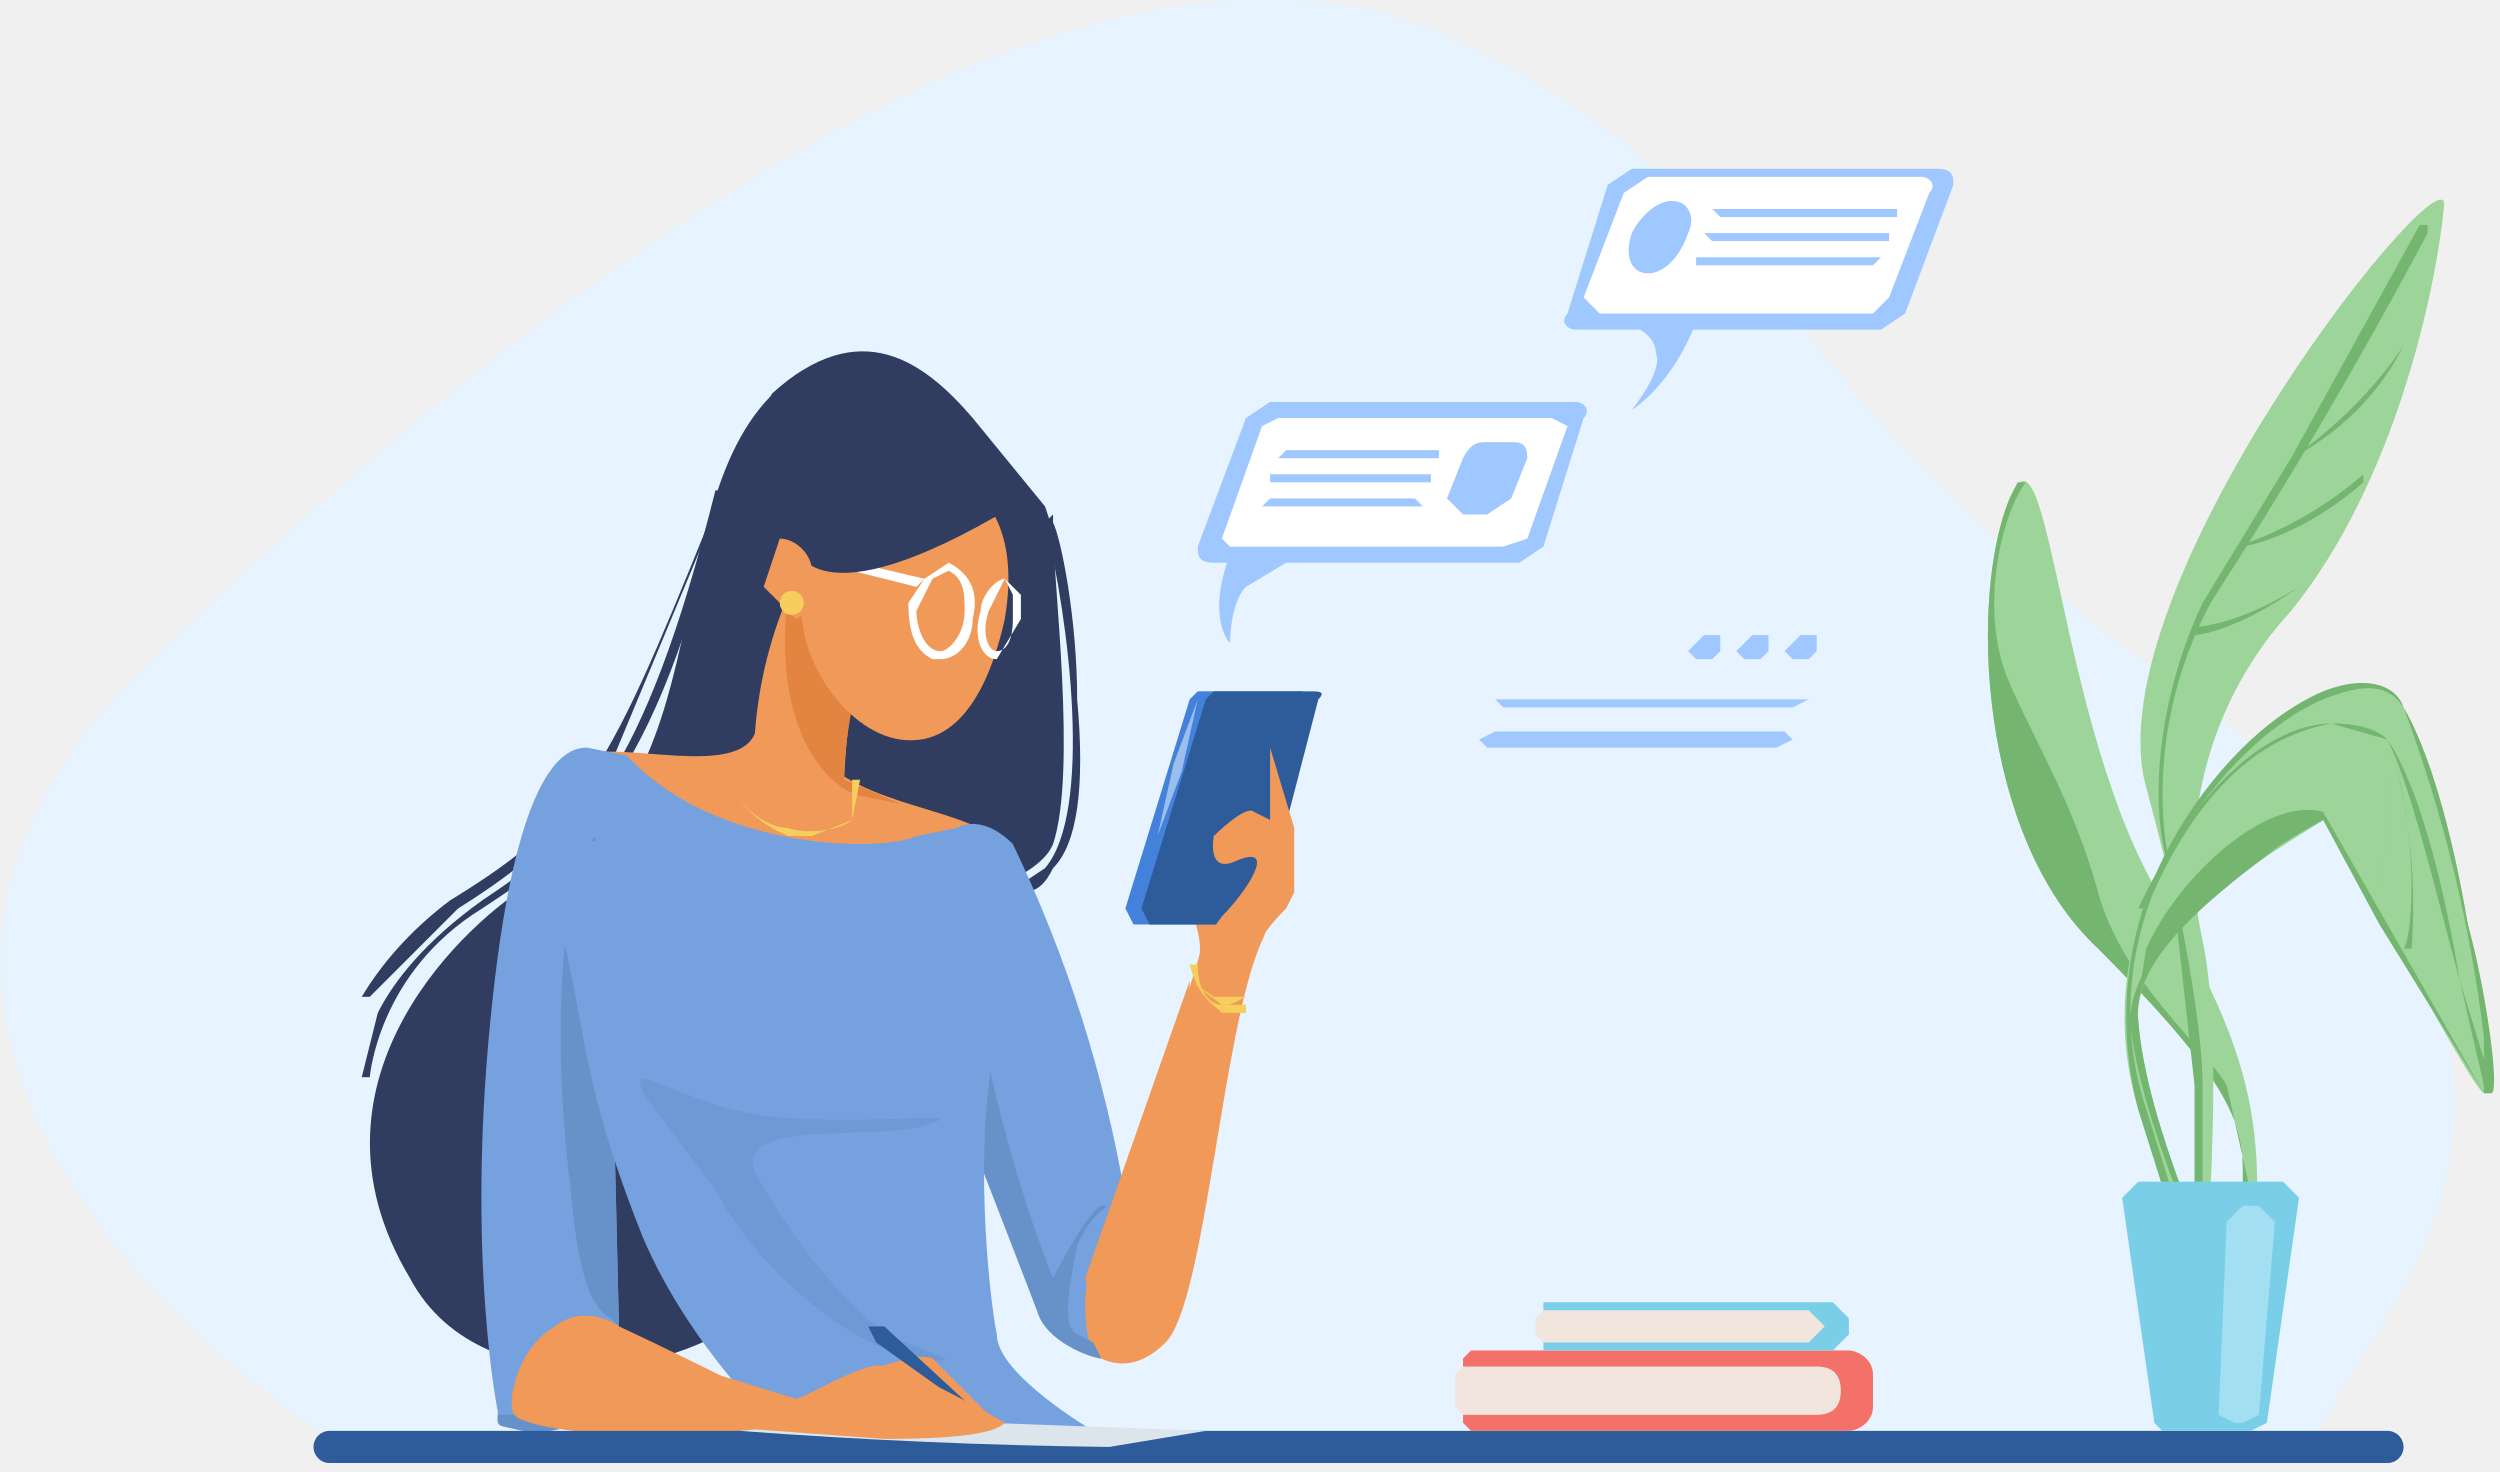
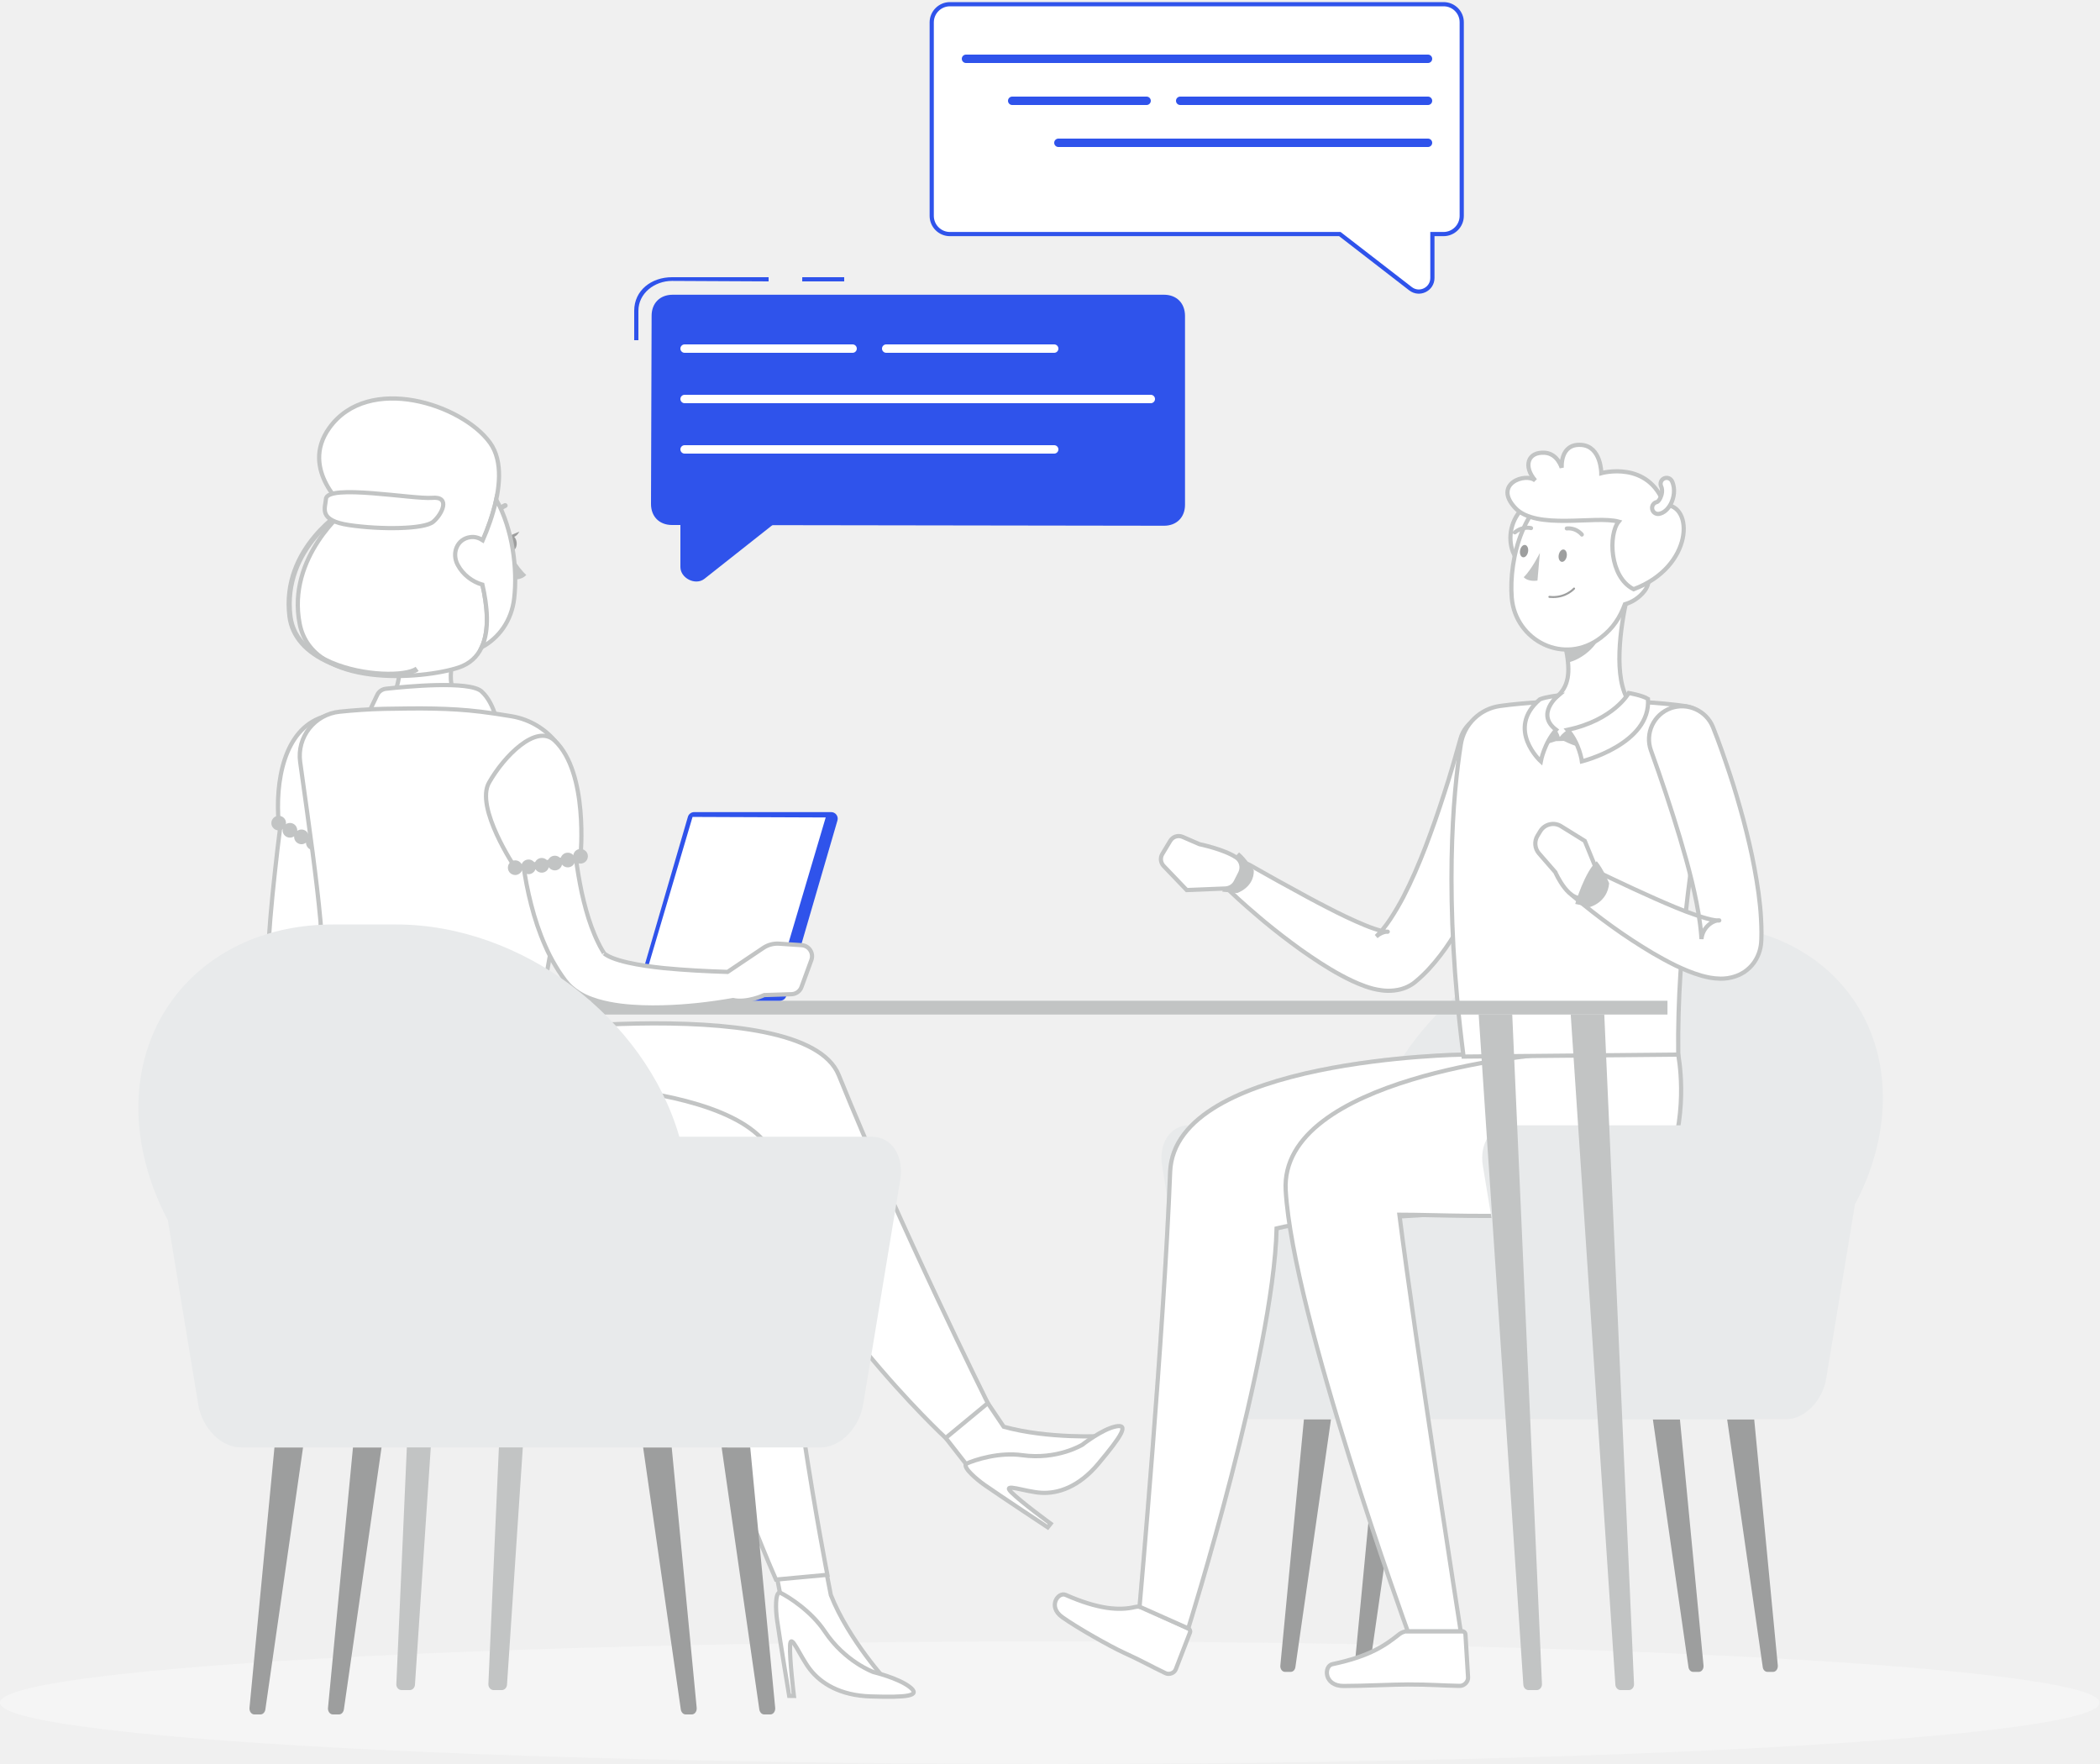
- <svg xmlns="http://www.w3.org/2000/svg" fill="none" viewBox="0 0 311 183">
-   <path fill="#E7F3FE" d="M41 179s-73-46-24-95C67 35 134-15 179 4c44 20 40 44 90 80 49 35 37 64 29 78l-11 18-246-1z" />
-   <path fill="#303C60" d="M96 49c11-10 19-4 25 3l9 11 1 3c0 6 3 30 0 39-4 10-52 14-52 14l17-70z" />
-   <path fill="#303C60" d="M127 111l-1-1h1l3-2c6-7 3-31 0-43l1-1v1c1 2 3 12 3 22 1 11 0 18-3 21-1 2-2 3-4 3zM100 46c-20 12-8 51-34 64-7 4-30 24-15 49 9 17 38 13 48-1 9-15 1-112 1-112z" />
-   <path fill="#303C60" d="M45 134l2-8c2-4 6-9 13-14 12-8 20-15 29-51h1c-4 18-9 30-14 37-5 8-10 11-16 15-13 8-14 21-14 21h-1z" />
-   <path fill="#303C60" d="M45 124c3-5 7-9 11-12 18-11 20-17 35-54v1L76 95c-5 8-11 13-19 18l-11 11h-1z" />
-   <path fill="#F09959" d="M100 70c-8 15-6 29-6 29s0 5 4 6c3 1 8-2 7-7 0-4 1-15 3-18 2-4-8-10-8-10z" />
-   <path fill="#6791C9" d="M62 174c0 4-1 3 3 4 3 1 10-2 10-2l-7-13-6 11z" />
-   <path fill="#F09959" d="M94 91c-2 6-17 1-22 3-5 1-10 24-11 44s0 36 3 38c2 3 35 4 38 3s-25-14-25-14-2-23 0-35 23-28 23-28l-6-11zM101 93c6 8 20 7 25 13 4 7 14 43 14 43l11-36s9-2 6 4c-5 11-7 45-12 50-6 6-12 1-16-8-3-10-11-29-17-37s-12-20-12-20l1-9z" />
-   <path fill="#75A1DE" d="M78 94c11 12 32 12 36 10l5-1s3-2 7 2a166 166 0 0114 44s-5 7-5 13c0 7 2 7 2 7s-6-2-8-6l-15-40H76l1 42s-4-3-8 0c-5 3-6 10-5 11h-2s-4-19-1-49c3-31 9-34 12-34l5 1z" />
-   <path fill="#6791C9" d="M136 168zM137 150c-2 1-6 9-6 9s-8-19-11-44l-3 17 12 31c1 4 7 6 8 6l-1-2-2-1c-2-1-1-6 0-11 2-5 5-5 3-5zM78 123l-4-19c-5 7-5 29-3 44 1 12 3 15 5 16l1 1-1-42h2z" />
-   <path fill="#75A1DE" d="M66 104c8 21 4 25 14 50 6 14 17 24 17 24s9 2 20 1l19-1s-12-7-12-12c-1-5-3-24 0-37 2-11-7-22-7-22h-16l-35-3z" />
-   <path fill="#6791C9" d="M80 136c-2-5 5 2 17 3s25-1 18 1c-6 2-24-1-21 6 4 7 9 14 15 19 4 3 14 5 5 4-10-2-21-13-25-21l-9-12z" opacity=".5" />
-   <path fill="#E38540" d="M105 97c0-6 2-14 3-17s-4-7-6-8l-3-1-1 3c-2 17 5 24 9 25l5 1-7-3z" />
-   <path fill="#F5CE5C" d="M101 104h-3c-2-1-7-3-8-10 1 7 6 9 8 9 3 1 7 0 8-1v-5h1l-1 5-5 2z" />
-   <path fill="#F09959" d="M125 77c-2 9-6 16-13 15s-14-11-12-20 9-15 16-14c6 2 11 7 9 19zM148 122l-13 37 1 5 11-18 1-24zM149 120c1-3-1-7-1-7h5l-4 7z" />
-   <path fill="#4381DB" d="M154 115h-13l-1-2 8-26 1-1h13l1 1-8 27-1 1z" />
-   <path fill="#2E5B9A" d="M155 115h-12l-1-2 8-26 1-1h12c1 0 2 0 1 1l-7 27-2 1z" />
-   <path fill="#9CBEED" d="M146 95l-2 9 3-8 2-9-3 8z" />
-   <path fill="#F09959" d="M155 122c0-4 4-8 5-9l1-2v-8l-3-10v9l-2-1c-1-1-5 3-5 3s-1 5 3 3c5-2 1 4-2 7-3 4-1 4-1 4h3l1 4z" />
-   <path fill="#F5CE5C" d="M154 126h-2c-1-1-3-2-4-6h1c0 4 2 5 3 5h3v1h-1z" />
-   <path fill="#F5CE5C" d="M153 125h-1l-4-3 3 2h4l-2 1z" />
-   <path fill="#fff" d="M117 82h-1c-2-1-3-3-3-7l2-3 3-2c2 1 4 3 3 7 0 3-2 5-4 5zm1-11l-2 1-2 4c0 2 1 5 3 5 1 0 3-2 3-5 0-2 0-4-2-5zM124 82c-2 0-3-3-2-6 0-2 2-4 3-4l2 2v3l-3 5zm1-10l-2 4c-1 3 0 5 1 5s2-1 2-4v-3l-1-2zM114 73l-16-4-1-1h1l17 4-1 1z" />
-   <path fill="#303C60" d="M126 63c-25 15-27 5-27 5l2-14h15l10 9z" />
-   <path fill="#F09959" d="M101 71c1 3 0 5-2 6l-4-4 2-6c2 0 4 2 4 4z" />
-   <path fill="#F5CE5C" d="M100 75a1 1 0 11-3 0 1 1 0 013 0z" />
-   <path fill="#2E5B9A" d="M297 182H41a2 2 0 010-4h256a2 2 0 110 4z" />
-   <path fill="#DBE5EB" d="M102 177l-10 1a732 732 0 0046 2l12-2-27-1h-21z" />
-   <path fill="#F09959" d="M107 171s7-3 9-2l8 8-17-6z" />
-   <path fill="#2E5B9A" d="M123 177s0 1 0 0l-14-10-1-2h2l13 12z" />
-   <path fill="#F09959" d="M86 170l13 4c1 0 9-5 11-4 3 0 15 7 15 7-1 1-4 2-15 2l-27-2 3-7z" />
-   <path fill="#F37168" d="M230 178h-47l-1-1v-8l1-1h47c1 0 3 1 3 3v4c0 2-2 3-3 3z" />
-   <path fill="#F2E5DE" d="M226 170h-44l-1 1v4l1 1h44c2 0 3-1 3-3s-1-3-3-3z" />
-   <path fill="#7BCEE8" d="M228 168h-36v-5-1h36l2 2v2l-2 2z" />
-   <path fill="#F2E5DE" d="M225 163h-33l-1 1v2l1 1h33l2-2-2-2z" />
-   <path fill="#9EC8FF" d="M234 41h-38c-1 0-2-1-1-2l5-16 3-2h38c2 0 2 1 2 2l-6 16-3 2z" />
-   <path fill="#fff" d="M233 39h-34l-2-2 5-13 3-2h34c1 0 2 1 1 2l-5 13-2 2z" />
-   <path fill="#9EC8FF" d="M211 40c-3 8-8 11-8 11s4-5 3-7c0-2-2-3-2-3l7-1zM236 27h-22l-1-1h23s1 0 0 0v1zM235 30h-22l-1-1h23s1 0 0 0v1zM233 33h-22v-1h23l-1 1zM210 29c-1 3-3 5-5 5s-3-2-2-5c1-2 3-4 5-4s3 2 2 4zM213 82h-2l-1-1 1-1 1-1h2v2l-1 1zM219 82h-2l-1-1 1-1 1-1h2v2l-1 1zM225 82h-2l-1-1 1-1 1-1h2v2l-1 1zM189 70h-38c-2 0-2-1-2-2l6-16 3-2h38c1 0 2 1 1 2l-5 16-3 2z" />
-   <path fill="#fff" d="M187 68h-34l-1-1 5-14 2-1h34l2 1-5 14-3 1z" />
-   <path fill="#9EC8FF" d="M153 69c-3 8 0 11 0 11s0-5 2-7l5-3-7-1zM178 57h-19l1-1h19v1h-1zM177 60h-19v-1h20v1h-1zM176 63h-19l1-1h18l1 1h-1zM223 88h-36l-1-1h39l-2 1zM221 93h-36l-1-1 2-1h36l1 1-2 1zM185 64h-3l-2-2 2-5c1-2 2-2 3-2h3c1 0 2 0 2 2l-2 5-3 2z" />
-   <path fill="#9CD499" d="M278 171c5-27 4-37-9-59-13-21-14-62-19-50s-4 42 11 56c15 15 18 21 18 27 1 6-2 24-2 24l1 2z" />
-   <path fill="#74B570" d="M281 153l-4-18c-3-5-13-13-16-24s-8-19-11-26c-4-9-1-21 2-25h-1l-1 2c-5 12-4 42 11 56 15 15 18 21 18 27v7l2 1z" />
-   <path fill="#9CD499" d="M272 166c3-32 2-42-5-68-7-25 39-82 37-72-1 10-6 34-19 50a46 46 0 00-11 41c3 14 0 45 0 45l-2 5v-1z" />
-   <path fill="#74B570" d="M273 153v-18l-3-27c-2-4-3-18 4-33l11-18 16-29h1v1a636 636 0 01-27 46c-8 15-6 29-5 33 1 5 4 19 4 27v18h-1z" />
-   <path fill="#9CD499" d="M273 177c2-21 2-10-7-39-10-33 27-62 33-50s13 49 10 48c-2-1-20-36-20-34-1 1-24 13-23 25 1 13 10 32 10 32l-1 18h-2z" />
-   <path fill="#74B570" d="M275 177h-2v-6c1-9 1-9-2-17l-5-16a45 45 0 014-33c5-9 12-16 19-19 5-2 9-1 10 2 3 5 6 15 8 27 2 7 4 20 3 21h-1l-13-21-7-13-4 2c-6 5-20 14-19 23 1 13 10 32 10 32v18h-1zm-2-1l2 1v-18c0-1-9-20-10-32 0-9 13-19 20-23l3-3h1l8 14 12 21v-7a178 178 0 00-10-41c-2-3-5-3-10-1-12 5-30 27-22 51l5 16c3 8 3 8 2 17l-1 5z" />
-   <path fill="#7BCEE8" d="M280 178h-11l-1-1-4-28 2-2h18l2 2-4 28-2 1z" />
-   <path fill="#A2DFF2" d="M279 177h-1l-2-1 1-24 2-2h2l2 2-2 24-2 1z" />
-   <path fill="#74B570" d="M267 138h1a70 70 0 01-1 0zM267 118l-1 6c3-11 21-21 23-22v-1c-7-2-18 8-22 17z" />
-   <path fill="#74B570" d="M309 135l-3-13c-3-11-6-24-9-30l-7-2c-5 1-15 4-23 23h-1c9-19 19-23 24-23 4 0 6 1 7 2 4 6 7 18 9 30l4 13h-1z" />
-   <path fill="#74B570" d="M300 118h-1c1-1 2-12-1-23 0-1 0 0 0 0a72 72 0 012 23zM296 111a102 102 0 001-19 103 103 0 01-1 19zM285 57s8-5 14-14c-5 10-14 14-14 14zM278 68s8-2 16-9v1c-8 7-15 8-15 8h-1zM273 79v-1s5 0 13-5c0-1 0 0 0 0-7 5-12 6-13 6z" />
+ <svg xmlns="http://www.w3.org/2000/svg" width="500" height="420" viewBox="0 0 500 420" fill="none">
+   <g clip-path="url(#clip0)">
+     <path d="M249.951 419.987C387.995 419.987 499.902 413.459 499.902 405.406C499.902 397.353 387.995 390.824 249.951 390.824C111.907 390.824 0 397.353 0 405.406C0 413.459 111.907 419.987 249.951 419.987Z" fill="#F5F5F5" />
+     <path d="M404.493 398.064H403.113C402.572 398.064 402.108 397.587 402.018 396.943L393.535 337.909H399.981L405.601 396.544C405.679 397.355 405.163 398.064 404.493 398.064Z" fill="#9D9E9E" />
+     <path d="M422.178 398.064H420.799C420.258 398.064 419.793 397.587 419.703 396.943L411.221 337.909H417.666L423.287 396.544C423.352 397.355 422.836 398.064 422.178 398.064Z" fill="#9D9E9E" />
+     <path d="M323.637 398.064H325.017C325.558 398.064 326.022 397.587 326.112 396.943L334.608 337.909H328.162L322.542 396.544C322.451 397.355 322.967 398.064 323.637 398.064Z" fill="#9D9E9E" />
+     <path d="M305.95 398.064H307.33C307.871 398.064 308.335 397.587 308.425 396.943L316.908 337.909H310.462L304.842 396.544C304.764 397.355 305.28 398.064 305.95 398.064Z" fill="#9D9E9E" />
+     <path d="M283.03 267.939H326.449C334.158 241.211 361.874 220.125 390.261 220.125H404.364C434.079 220.125 453.248 243.22 447.189 271.726C446.081 276.956 444.186 282.005 441.659 286.758L434.814 328.222C433.924 333.568 429.657 337.909 425.274 337.909H294.594C290.211 337.909 285.931 333.568 285.054 328.222L276.701 277.626C275.798 272.28 278.634 267.939 283.03 267.939Z" fill="#E8EAEB" />
+     <path d="M272.163 382.786L282.914 387.72C283.301 387.9 283.481 388.312 283.327 388.699L279.949 397.445C279.601 398.347 278.389 398.81 277.487 398.372C273.774 396.595 272.085 395.551 267.354 393.387C264.441 392.048 256.474 387.591 252.89 385.015C249.384 382.49 251.962 378.961 253.715 379.734C261.566 383.199 266.568 383.508 270.255 382.619C270.899 382.464 271.583 382.529 272.163 382.786Z" fill="white" stroke="#C2C4C4" stroke-miterlimit="10" />
+     <path d="M348.415 251.091C348.415 251.091 279.665 251.941 278.608 279.017C277.087 317.943 271.324 382.555 271.324 382.555L282.914 387.72C282.914 387.72 303.23 322.877 303.952 292.477C323.238 287.673 373.012 292.516 378.851 276.672C383.634 263.714 381.043 251.078 381.043 251.078H348.415V251.091Z" fill="white" stroke="#C2C4C4" stroke-miterlimit="10" />
+     <path opacity="0.2" d="M348.415 251.091C348.415 251.091 279.665 251.941 278.608 279.017C277.087 317.943 271.324 382.555 271.324 382.555L282.914 387.72C282.914 387.72 303.23 322.877 303.952 292.477C323.238 287.673 373.012 292.516 378.851 276.672C383.634 263.714 381.043 251.078 381.043 251.078H348.415V251.091Z" fill="white" stroke="#C2C4C4" stroke-miterlimit="10" />
+     <path d="M363.033 179.845C362.44 182.344 361.835 184.599 361.138 186.943C360.455 189.261 359.746 191.567 359.011 193.86C357.503 198.446 355.84 203.006 353.919 207.514C352.011 212.035 349.884 216.505 347.293 220.923C345.978 223.126 344.586 225.341 342.923 227.492C341.26 229.644 339.391 231.795 336.928 233.817L336.735 233.972C336.606 234.088 336.451 234.191 336.31 234.281C334.672 235.363 333.138 235.685 331.978 235.826C330.792 235.955 329.838 235.904 329.039 235.801C327.415 235.608 326.216 235.234 325.094 234.848C322.89 234.062 321.072 233.16 319.319 232.22C315.851 230.352 312.77 228.265 309.741 226.14C306.75 223.989 303.862 221.76 301.052 219.442C298.267 217.085 295.534 214.766 292.879 212.203C291.319 210.696 291.267 208.209 292.776 206.638C294.039 205.324 295.998 205.079 297.52 205.93L297.584 205.968C300.626 207.656 303.694 209.446 306.776 211.095C309.844 212.795 312.899 214.47 315.954 216.028C318.997 217.613 322.078 219.094 325.017 220.305C326.474 220.897 327.93 221.413 329.129 221.683C329.709 221.812 330.238 221.876 330.38 221.851C330.47 221.851 330.405 221.799 330.109 221.825C329.825 221.851 329.181 221.941 328.278 222.507L327.672 222.971C328.768 221.941 329.928 220.485 331.011 218.862C332.081 217.226 333.138 215.449 334.118 213.581C336.065 209.82 337.805 205.775 339.404 201.64C340.989 197.492 342.472 193.242 343.851 188.939C345.256 184.689 346.52 180.219 347.693 176.045L347.731 175.891C348.905 171.692 353.249 169.244 357.452 170.416C361.577 171.563 364.013 175.749 363.033 179.845Z" fill="white" stroke="#C2C4C4" stroke-miterlimit="10" />
+     <path d="M335.177 388.377H348.069C348.533 388.377 348.894 388.699 348.919 389.163L349.538 399.364C349.603 400.421 348.61 401.425 347.527 401.4C343.041 401.322 340.888 401.065 335.216 401.065C331.722 401.065 324.684 401.425 319.875 401.425C315.157 401.425 315.196 396.659 317.232 396.234C326.385 394.302 329.943 391.636 333.179 389.085C333.785 388.635 334.481 388.377 335.177 388.377Z" fill="white" stroke="#C2C4C4" stroke-miterlimit="10" />
+     <path d="M366.941 251.091C366.941 251.091 304.586 256.359 306.12 283.409C307.796 313.036 335.177 388.39 335.177 388.39H347.785C347.785 388.39 336.995 319.386 333.192 289.219C350.763 289.219 391.525 292.529 397.378 276.685C402.161 263.727 399.569 251.091 399.569 251.091H366.941Z" fill="white" stroke="#C2C4C4" stroke-miterlimit="10" />
+     <path d="M298.525 207.256C298.525 207.256 296.733 204.345 295.019 202.954C292.466 205.337 291.035 212.306 291.035 212.306L294.567 212.628C294.554 212.628 298.602 211.314 298.525 207.256Z" fill="#C2C4C4" />
+     <path d="M285.583 200.996L281.574 199.257C280.491 198.793 279.24 199.193 278.635 200.197L276.74 203.34C276.198 204.242 276.327 205.401 277.049 206.174L282.554 211.919L291.732 211.546C292.789 211.507 293.743 210.902 294.22 209.961L295.277 207.887C295.948 206.586 295.574 204.963 294.362 204.165C291.384 202.181 285.583 200.996 285.583 200.996Z" fill="white" stroke="#C2C4C4" stroke-miterlimit="10" />
+     <path d="M347.823 177.192C345.98 188.746 343.608 213.813 348.468 251.567L399.582 251.09C399.273 224.942 403.385 200.378 407.381 176.38C408.052 172.4 405.306 168.703 401.31 168.124C389.037 166.359 369.21 166.423 357.182 168.085C352.4 168.742 348.584 172.426 347.823 177.192Z" fill="white" stroke="#C2C4C4" stroke-miterlimit="10" />
+     <path d="M407.846 173.121C409.341 176.844 410.553 180.412 411.79 184.096C413.015 187.754 414.085 191.477 415.103 195.225C416.083 198.987 417.011 202.786 417.72 206.689C418.442 210.592 419.074 214.56 419.293 218.772C419.358 219.815 419.383 220.897 419.396 221.979L419.37 223.628C419.345 224.787 419.164 226.565 418.094 228.446C417.579 229.36 416.779 230.3 415.954 230.944C415.516 231.305 415.103 231.576 414.678 231.795C414.227 232.052 413.84 232.22 413.44 232.361C411.868 232.941 410.643 233.018 409.65 233.018C407.704 232.98 406.376 232.645 405.138 232.31C402.715 231.614 400.781 230.751 398.886 229.85C397.017 228.935 395.264 227.956 393.549 226.964C386.729 222.92 380.593 218.424 374.65 213.439C372.987 212.048 372.768 209.562 374.16 207.9C375.333 206.496 377.28 206.123 378.866 206.87L378.956 206.908C385.621 210.077 392.402 213.336 399.002 216.067C400.652 216.75 402.289 217.381 403.888 217.909C405.461 218.45 407.059 218.926 408.297 219.107C408.877 219.197 409.418 219.184 409.354 219.133C409.302 219.12 409.032 219.068 408.323 219.3C408.155 219.364 407.974 219.442 407.73 219.57C407.51 219.686 407.291 219.841 407.033 220.034C406.569 220.395 406.079 220.962 405.783 221.464C405.164 222.533 405.138 223.345 405.113 223.577L405.035 222.417C404.958 221.619 404.893 220.833 404.777 219.996C403.901 213.388 402.032 206.355 399.969 199.437C397.893 192.533 395.534 185.461 393.111 178.75L393.085 178.686C391.615 174.59 393.742 170.069 397.842 168.6C401.864 167.209 406.273 169.218 407.846 173.121Z" fill="white" stroke="#C2C4C4" stroke-miterlimit="10" />
+     <path d="M387.413 142.22L381.225 147.346L372.807 154.328C373.052 155.461 373.245 156.621 373.335 157.729C373.735 161.786 372.846 165.522 367.908 167.415C366.039 168.124 364.415 169.489 363.834 171.395C363.164 173.559 363.95 175.955 370.744 175.955C380.709 175.955 385.905 171.524 387.864 169.347C388.418 168.729 388.418 167.827 387.941 167.157C384.009 161.567 385.801 149.201 387.413 142.22Z" fill="white" stroke="#C2C4C4" stroke-miterlimit="10" />
+     <path d="M370.498 173.766C370.498 173.766 371.156 174.487 371.362 175.517C371.878 174.642 373.231 173.766 373.231 173.766C373.231 173.766 376.183 175.08 376.802 177.952C374.907 177.836 371.439 175.955 371.439 175.955C371.439 175.955 369.647 176.986 367.855 177.076C367.933 174.848 370.498 173.766 370.498 173.766Z" fill="#C2C4C4" />
+     <path d="M373.23 173.765C376.092 176.986 376.647 181.275 376.647 181.275C376.647 181.275 393.148 177.153 392.374 166.41C390.982 165.534 387.798 165.006 387.798 165.006C387.798 165.006 384.24 171.447 373.23 173.765Z" fill="white" stroke="#C2C4C4" stroke-miterlimit="10" />
+     <path d="M370.499 173.765C367.637 176.986 366.863 181.275 366.863 181.275C366.863 181.275 358.394 173.572 366.644 166.5C368.101 165.908 371.001 165.586 371.001 165.586C371.001 165.586 365.535 170.03 370.499 173.765Z" fill="white" stroke="#C2C4C4" stroke-miterlimit="10" />
+     <path d="M372.807 154.328C373.052 155.462 373.245 156.621 373.335 157.729C376.481 157.097 380.67 153.761 381.109 150.554C381.276 149.343 381.302 148.184 381.225 147.346L372.807 154.328Z" fill="#C2C4C4" />
+     <path d="M363.77 120.026C356.009 125.526 360.354 138.433 366.967 133.486C373.606 128.553 370.1 115.543 363.77 120.026Z" fill="white" stroke="#C2C4C4" stroke-miterlimit="10" />
+     <path d="M390.223 134.903C389.901 134.826 389.578 134.8 389.256 134.826C389.475 133.783 389.707 132.675 389.965 131.528C392.118 121.649 383.468 112.967 373.219 115.723C362.816 118.519 359.18 133.126 359.941 142.323C360.792 152.537 372.433 158.566 381.212 151.777C384.074 149.575 385.711 147.037 386.884 143.868C388.547 143.405 390.3 142.336 391.564 140.687C393.227 138.497 392.775 135.534 390.223 134.903Z" fill="white" stroke="#C2C4C4" stroke-miterlimit="10" />
+     <path d="M385.388 124.199C379.909 122.692 365.78 126.286 360.765 120.94C355.39 115.208 363.241 112.426 365.548 114.41C362.622 111.061 363.717 107.48 367.856 107.802C370.885 108.033 371.839 111.383 371.839 111.383C371.839 111.383 371.336 105.522 376.532 105.934C381.25 106.295 381.263 112.658 381.263 112.658C381.263 112.658 392.53 109.476 396.294 120.219C403.384 120.064 403.23 134.981 388.959 140.288C383.183 137.415 382.913 127.239 385.388 124.199Z" fill="white" stroke="#C2C4C4" stroke-miterlimit="10" />
+     <path d="M394.786 122.37C394.103 122.37 393.497 121.881 393.381 121.185C393.239 120.412 393.755 119.665 394.528 119.523C394.657 119.485 395.044 119.176 395.353 118.48C395.688 117.746 395.908 116.664 395.508 115.801C395.186 115.08 395.495 114.229 396.217 113.907C396.939 113.572 397.79 113.894 398.112 114.616C398.976 116.496 398.512 118.635 397.803 119.987C397.119 121.288 396.101 122.151 395.031 122.344C394.954 122.357 394.876 122.37 394.786 122.37Z" fill="white" stroke="#C2C4C4" stroke-miterlimit="10" />
+     <path d="M373.038 132.417C372.909 133.229 372.381 133.834 371.852 133.77C371.324 133.706 370.989 132.997 371.117 132.186C371.246 131.374 371.775 130.769 372.303 130.833C372.832 130.91 373.154 131.619 373.038 132.417Z" fill="#9D9E9E" />
+     <path d="M363.833 131.335C363.704 132.147 363.176 132.752 362.647 132.688C362.119 132.624 361.783 131.915 361.912 131.104C362.041 130.292 362.57 129.687 363.098 129.751C363.627 129.815 363.962 130.524 363.833 131.335Z" fill="#9D9E9E" />
+     <path d="M366.631 131.657C366.631 131.657 364.697 135.586 362.789 137.428C363.924 138.639 366.063 138.227 366.063 138.227L366.631 131.657Z" fill="#C2C4C4" />
+     <path d="M369.84 142.387C373.076 142.387 374.881 140.378 374.958 140.288C375.049 140.184 375.036 140.03 374.932 139.953C374.829 139.862 374.675 139.875 374.597 139.978C374.572 140.004 372.522 142.297 368.938 141.872C368.809 141.859 368.68 141.949 368.667 142.078C368.654 142.207 368.745 142.336 368.874 142.349C369.209 142.374 369.531 142.387 369.84 142.387Z" fill="#9D9E9E" />
+     <path d="M376.738 127.754C376.815 127.742 376.893 127.703 376.957 127.638C377.151 127.458 377.176 127.162 376.996 126.956C375.243 124.985 373.038 125.346 372.948 125.359C372.703 125.371 372.51 125.655 372.561 125.912C372.613 126.17 372.858 126.35 373.115 126.299C373.206 126.286 374.907 126.041 376.274 127.587C376.39 127.742 376.57 127.793 376.738 127.754Z" fill="#C2C4C4" />
+     <path d="M360.546 127.226C360.688 127.265 360.856 127.239 360.985 127.136C362.673 125.732 364.401 126.196 364.414 126.209C364.672 126.286 364.929 126.131 365.007 125.874C365.084 125.616 364.929 125.358 364.672 125.281C364.581 125.255 362.428 124.676 360.366 126.402C360.16 126.569 360.134 126.878 360.301 127.085C360.379 127.149 360.456 127.2 360.546 127.226Z" fill="#C2C4C4" />
+     <path d="M377.33 200.223L371.684 196.72C369.995 195.663 367.765 196.204 366.733 197.905L366.063 199C365.264 200.326 365.406 202.027 366.424 203.199L370.317 207.668C370.317 207.668 373.708 215.565 377.639 213.478L380.63 208.287L377.33 200.223Z" fill="white" stroke="#C2C4C4" stroke-miterlimit="10" />
+     <path d="M383.132 210.309C383.132 210.309 381.714 206.818 380.18 205.054C377.344 207.475 375.049 215.217 375.049 215.217L378.517 215.964C378.53 215.964 382.706 214.921 383.132 210.309Z" fill="#C2C4C4" />
+     <path d="M426.344 267.939H359.411C355.028 267.939 352.179 272.28 353.069 277.626L361.422 328.222C362.312 333.581 366.579 337.909 370.962 337.909H418.054L426.344 267.939Z" fill="#E8EAEB" />
+     <path d="M117.532 402.404H119.465C120.123 402.404 120.664 401.851 120.716 401.129L131.351 241.546H123.359L116.281 400.962C116.242 401.747 116.823 402.404 117.532 402.404Z" fill="#C2C4C4" />
+     <path d="M95.616 402.404H97.549C98.207 402.404 98.748 401.851 98.8 401.129L109.435 241.546H101.443L94.365 400.962C94.326 401.747 94.894 402.404 95.616 402.404Z" fill="#C2C4C4" />
+     <path d="M365.884 402.404H363.95C363.293 402.404 362.751 401.851 362.7 401.129L352.064 241.546H360.057L367.134 400.962C367.16 401.747 366.593 402.404 365.884 402.404Z" fill="#C2C4C4" />
+     <path d="M387.8 402.404H385.866C385.209 402.404 384.667 401.851 384.616 401.129L373.98 241.546H381.973L389.05 400.962C389.089 401.747 388.522 402.404 387.8 402.404Z" fill="#C2C4C4" />
+     <path d="M397.017 238.274H85.947V241.559H397.017V238.274Z" fill="#C2C4C4" />
+     <path d="M80.765 187.445L77.826 209.047C76.897 216.234 75.93 223.448 75.234 230.532C75.131 231.421 75.067 232.297 75.002 233.173L74.899 234.487C74.912 234.397 74.899 234.049 74.848 233.843C74.822 233.637 74.757 233.405 74.693 233.224C74.654 233.07 74.564 232.889 74.499 232.774C74.448 232.671 74.371 232.555 74.319 232.477C74.087 232.181 74.061 232.22 74.126 232.284C74.177 232.361 74.358 232.503 74.564 232.645C75.002 232.954 75.608 233.315 76.266 233.637C78.999 234.976 82.389 236.11 85.728 237.153C92.496 239.201 99.586 240.979 106.599 242.705L105.813 248.862C98.31 248.592 90.949 247.896 83.459 246.543C79.708 245.835 75.982 245.049 71.973 243.516C70.954 243.117 69.923 242.666 68.789 242.022C68.221 241.687 67.641 241.327 66.984 240.798C66.352 240.27 65.656 239.665 64.921 238.609C64.56 238.068 64.212 237.424 63.941 236.638C63.812 236.239 63.709 235.788 63.632 235.363C63.568 234.938 63.555 234.358 63.555 234.036L63.581 232.606C63.606 231.653 63.619 230.7 63.671 229.759C63.98 222.237 64.65 214.895 65.463 207.552C66.249 200.21 67.19 192.932 68.337 185.616L80.765 187.445Z" fill="white" stroke="#C2C4C4" stroke-miterlimit="10" />
+     <path d="M122.856 249.21L118.125 253.525C117.016 254.53 115.417 254.762 114.064 254.118L108.843 251.606C108.843 251.606 101.095 251.284 99.986 246.557L101.984 242.885L113.986 241.559C115.224 241.417 116.462 241.7 117.519 242.344L122.469 245.359C123.861 246.196 124.042 248.115 122.856 249.21Z" fill="#7F3E3B" />
+     <path d="M94.546 143.057C95.771 150.464 96.815 164.002 91.504 168.768C91.504 168.768 104.447 175.543 112.942 187.368C122.018 180.18 114.425 169.45 114.425 169.45C106.265 167.248 106.651 161.155 108.263 155.474L94.546 143.057Z" fill="white" stroke="#C2C4C4" stroke-miterlimit="10" />
+     <path d="M118.768 174.01C118.768 174.01 118.085 167.724 114.656 164.62C111.768 162.005 96.647 163.461 91.877 163.989C90.975 164.092 90.201 164.646 89.814 165.457L86.359 172.671L118.768 174.01Z" fill="white" stroke="#C2C4C4" stroke-miterlimit="10" />
+     <path d="M76.859 170.7C67.525 173.74 65.514 186.234 66.352 195.972L85.187 207.553C85.187 207.553 89.763 193.345 89.724 185.745C89.699 177.668 83.201 168.639 76.859 170.7Z" fill="white" stroke="#C2C4C4" stroke-miterlimit="10" />
+     <path d="M80.507 204.719C80.056 204.719 79.605 204.538 79.27 204.216C79.192 204.126 79.115 204.036 79.063 203.946C78.999 203.856 78.934 203.753 78.896 203.637C78.857 203.534 78.818 203.431 78.793 203.315C78.767 203.199 78.754 203.096 78.754 202.98C78.754 202.516 78.947 202.065 79.27 201.743C79.927 201.086 81.1 201.086 81.745 201.743C82.067 202.065 82.26 202.516 82.26 202.98C82.26 203.096 82.248 203.199 82.222 203.315C82.196 203.431 82.17 203.534 82.119 203.637C82.08 203.753 82.028 203.856 81.964 203.946C81.899 204.036 81.822 204.126 81.745 204.216C81.422 204.538 80.971 204.719 80.507 204.719Z" fill="#C2C4C4" />
+     <path d="M76.884 203.534C76.227 203.276 75.801 202.645 75.775 201.962C75.272 202.413 74.538 202.555 73.88 202.246C73.236 201.949 72.849 201.292 72.862 200.623C72.333 201.048 71.586 201.138 70.954 200.79C70.322 200.455 69.987 199.785 70.039 199.115C69.484 199.502 68.737 199.553 68.118 199.18C67.293 198.69 67.035 197.608 67.525 196.784C68.028 195.96 69.111 195.689 69.936 196.191C70.516 196.552 70.812 197.196 70.773 197.827C71.289 197.454 71.998 197.389 72.604 197.711C73.197 198.033 73.545 198.652 73.532 199.296C74.022 198.896 74.731 198.793 75.35 199.077C75.969 199.36 76.343 199.966 76.368 200.597C76.845 200.185 77.528 200.03 78.173 200.275C79.063 200.635 79.514 201.653 79.153 202.542C78.882 203.237 78.225 203.65 77.528 203.65C77.309 203.65 77.103 203.611 76.884 203.534Z" fill="#C2C4C4" />
+     <path d="M66.365 197.724C66.249 197.724 66.132 197.711 66.016 197.686C65.9 197.66 65.797 197.634 65.694 197.583C65.578 197.544 65.475 197.492 65.385 197.428C65.295 197.364 65.204 197.286 65.127 197.209C65.037 197.132 64.972 197.042 64.908 196.951C64.843 196.848 64.792 196.745 64.74 196.642C64.702 196.539 64.663 196.423 64.637 196.32C64.624 196.204 64.611 196.088 64.611 195.972C64.611 195.856 64.624 195.741 64.637 195.638C64.663 195.522 64.702 195.419 64.74 195.303C64.779 195.2 64.843 195.096 64.908 195.006C64.972 194.916 65.037 194.826 65.127 194.736C65.204 194.659 65.295 194.581 65.385 194.517C65.475 194.465 65.578 194.401 65.694 194.362C65.797 194.324 65.9 194.285 66.016 194.259C66.584 194.156 67.19 194.336 67.589 194.736C67.68 194.826 67.744 194.916 67.808 195.006C67.873 195.096 67.924 195.2 67.976 195.303C68.015 195.419 68.053 195.522 68.066 195.638C68.092 195.741 68.105 195.856 68.105 195.972C68.105 196.088 68.092 196.204 68.066 196.32C68.053 196.423 68.015 196.539 67.976 196.642C67.924 196.745 67.873 196.848 67.808 196.951C67.744 197.042 67.68 197.132 67.589 197.209C67.267 197.531 66.816 197.724 66.365 197.724Z" fill="#C2C4C4" />
+     <path d="M136.211 188.875C135.424 199.592 133.039 217.625 127.161 247.999L76.704 246.505C78.032 227.892 76.034 214.019 71.47 181.443C70.632 175.504 74.912 170.056 80.894 169.45C84.129 169.115 87.816 168.845 91.516 168.768C100.025 168.613 106.986 168.549 114.424 169.45C116.886 169.747 119.426 170.133 121.85 170.545C130.642 172.052 136.868 179.974 136.211 188.875Z" fill="white" stroke="#C2C4C4" stroke-miterlimit="10" />
+     <path d="M120.65 129.416C120.766 130.408 121.398 131.155 122.042 131.078C122.687 131 123.125 130.124 123.009 129.132C122.893 128.141 122.261 127.394 121.617 127.471C120.959 127.561 120.534 128.424 120.65 129.416Z" fill="#9D9E9E" />
+     <path d="M121.334 127.561L123.642 126.582C123.642 126.595 122.636 128.605 121.334 127.561Z" fill="#9D9E9E" />
+     <path d="M120.998 130.962C120.998 130.962 123.202 135.045 125.304 136.887C124.131 138.265 121.836 137.982 121.836 137.982L120.998 130.962Z" fill="#C2C4C4" />
+     <path d="M120.766 120.696C120.882 120.528 120.908 120.309 120.805 120.116C120.663 119.82 120.315 119.704 120.018 119.833C117.079 121.224 116.679 123.916 116.667 124.032C116.628 124.354 116.847 124.65 117.169 124.689C117.492 124.727 117.788 124.508 117.827 124.186C117.84 124.096 118.175 122.009 120.521 120.889C120.637 120.85 120.714 120.786 120.766 120.696Z" fill="#C2C4C4" />
+     <path d="M113.031 132.585C115.081 139.244 119.954 155.358 109.19 158.939C100.772 161.747 74.396 163.989 71.354 148.544C68.208 132.585 82.466 121.211 82.466 121.211C82.466 121.211 71.173 111.962 78.405 101.889C87.726 88.905 110.041 96.247 116.667 105.419C123.113 114.345 113.031 132.585 113.031 132.585Z" fill="white" stroke="#C2C4C4" stroke-miterlimit="10" />
+     <path d="M92.626 161.155C88.307 161.155 82.957 160.279 78.535 158.373C72.541 155.796 69.047 151.816 68.428 146.857C66.314 130.021 81.99 120.773 82.145 120.683L82.764 121.765C82.609 121.855 67.642 130.704 69.653 146.715C70.362 152.396 75.145 155.577 79.012 157.239C86.67 160.537 96.558 160.511 98.955 158.759L99.69 159.764C98.466 160.678 95.836 161.155 92.626 161.155Z" fill="#C2C4C4" />
+     <path d="M77.606 118.802C77.464 120.953 75.672 123.916 83.149 125.024C90.626 126.131 101.004 126.028 103.131 124.238C105.258 122.447 107.359 118.145 102.912 118.532C98.451 118.918 77.851 115.131 77.606 118.802Z" fill="white" stroke="#C2C4C4" stroke-miterlimit="10" />
+     <path d="M211.38 400.601C211.38 400.601 202.034 390.464 197.819 379.772L193.784 359.008L181.82 359.24L187.609 389.072L189.594 389.034L194.763 396.376L211.38 400.601Z" fill="white" stroke="#C2C4C4" stroke-miterlimit="10" />
+     <path d="M184.785 381.627C184.733 382.954 184.836 384.461 185.03 385.801C185.726 390.721 187.904 403.783 187.904 403.783L189.026 403.796C189.026 403.796 187.956 395.011 188.111 391.765C188.265 388.519 190.354 394.251 192.88 397.497C195.407 400.743 199.958 403.693 207.319 403.912C215.93 404.182 219.372 403.821 216.614 401.67C213.855 399.519 207.976 398.115 207.976 398.115C207.976 398.115 201.195 395.68 196.348 388.403C193.203 383.688 187.943 380.262 185.648 379.154C184.978 379.27 184.836 380.571 184.785 381.627Z" fill="white" stroke="#C2C4C4" stroke-miterlimit="10" />
+     <path d="M238.981 339.699L228.165 323.637L217.594 332.666L229.982 348.536L234.262 348.665L234.327 349.824L235.629 352.581L248.017 353.495L262.456 341.915C262.469 341.915 249.642 342.649 238.981 339.699Z" fill="white" stroke="#C2C4C4" stroke-miterlimit="10" />
+     <path d="M231.259 350.932C232.2 351.872 233.373 352.825 234.469 353.598C238.517 356.419 249.462 363.645 249.462 363.645L250.158 362.769C250.158 362.769 243.042 357.591 240.76 355.26C238.478 352.928 243.97 355.195 247.915 355.427C251.86 355.659 256.836 354.1 261.541 348.471C267.059 341.889 268.915 338.939 265.628 339.635C262.34 340.331 257.687 343.989 257.687 343.989C257.687 343.989 251.718 347.647 243.364 346.475C237.95 345.715 232.187 347.518 229.97 348.549C229.635 349.167 230.511 350.185 231.259 350.932Z" fill="white" stroke="#C2C4C4" stroke-miterlimit="10" />
+     <path d="M109.564 247.123C109.564 247.123 191.243 235.054 199.7 255.973C214.409 292.374 235.19 334.083 235.19 334.083L225.161 342.379C225.161 342.379 189.542 309.442 176.87 272.86C161.735 277.754 113.586 293.495 95.95 293.495C77.116 293.495 69.42 277.445 76.227 250.807C76.832 248.437 78.998 246.788 81.448 246.801C93.32 246.853 109.564 247.123 109.564 247.123Z" fill="white" stroke="#C2C4C4" stroke-miterlimit="10" />
+     <path d="M117.389 257.75C117.389 257.75 184.437 255.728 184.991 279.468C185.932 318.716 196.993 374.955 196.993 374.955L184.759 376.088C184.759 376.088 164.765 331.352 159.479 293.018C135.591 294.564 113.586 293.495 95.95 293.495C76.188 293.495 74.551 271.803 93.784 246.505C105.554 246.505 117.389 257.75 117.389 257.75Z" fill="white" stroke="#C2C4C4" stroke-miterlimit="10" />
+     <path d="M76.034 243.517L74.603 247.986C74.41 248.334 74.822 248.695 75.402 248.721L127.329 250.266C127.78 250.279 128.167 250.073 128.205 249.79L128.798 245.294C128.837 244.985 128.45 244.702 127.96 244.689L76.872 243.169C76.485 243.156 76.15 243.298 76.034 243.517Z" fill="white" stroke="#C2C4C4" stroke-miterlimit="10" />
+     <path d="M82.724 249.429L81.358 249.39C81.087 249.377 80.881 249.236 80.906 249.068L81.719 243.22C81.744 243.053 81.989 242.911 82.26 242.924L83.627 242.963C83.897 242.975 84.104 243.117 84.078 243.285L83.266 249.133C83.24 249.3 82.995 249.442 82.724 249.429Z" fill="#C2C4C4" />
+     <path d="M123.474 250.64L122.108 250.601C121.837 250.588 121.631 250.447 121.656 250.279L122.469 244.431C122.494 244.264 122.739 244.122 123.01 244.135L124.377 244.173C124.647 244.186 124.854 244.328 124.828 244.496L124.016 250.344C123.99 250.511 123.745 250.653 123.474 250.64Z" fill="#C2C4C4" />
+     <path d="M103.105 250.034L101.739 249.996C101.468 249.983 101.262 249.841 101.287 249.674L102.099 243.826C102.125 243.658 102.37 243.516 102.641 243.529L104.007 243.568C104.278 243.581 104.484 243.723 104.459 243.89L103.646 249.738C103.621 249.906 103.376 250.047 103.105 250.034Z" fill="#C2C4C4" />
+     <path d="M165.28 193.358H197.896C198.94 193.358 199.687 194.362 199.391 195.354L187.209 237.153C187.015 237.823 186.409 238.274 185.713 238.274H153.098C152.054 238.274 151.306 237.269 151.603 236.277L163.785 194.478C163.978 193.808 164.597 193.358 165.28 193.358Z" fill="#2F53EB" />
+     <path d="M164.894 194.504L196.594 194.633L184.85 234.294L153.15 234.152L164.894 194.504Z" fill="white" />
+     <path d="M190.908 225.045L185.519 224.684C184.179 224.594 182.838 224.955 181.729 225.702L173.234 231.408C168.155 231.254 163.05 230.983 158.112 230.507C155.134 230.197 152.195 229.798 149.488 229.18C148.147 228.871 146.858 228.51 145.775 228.072C144.718 227.66 143.816 227.067 143.725 226.874C143.687 226.823 143.738 226.835 143.777 226.887L143.3 226.101C142.991 225.547 142.668 224.993 142.398 224.388C141.817 223.216 141.302 221.966 140.825 220.678C139.871 218.115 139.149 215.358 138.517 212.55C137.924 209.742 137.434 206.857 137.073 203.946C136.88 202.49 136.725 201.035 136.596 199.566C136.48 198.136 136.364 196.578 136.3 195.315L123.77 195.522C123.782 197.389 123.873 198.948 124.027 200.635C124.169 202.284 124.35 203.933 124.556 205.582C125.007 208.866 125.626 212.151 126.477 215.423C127.315 218.695 128.385 221.953 129.803 225.161C130.499 226.771 131.298 228.368 132.239 229.927C132.69 230.713 133.206 231.485 133.722 232.245L134.547 233.405C135.062 234.075 135.617 234.68 136.171 235.157C138.414 237.063 140.451 237.746 142.333 238.338C144.215 238.892 145.994 239.201 147.735 239.433C151.202 239.858 154.515 239.923 157.79 239.845C163.488 239.704 169.005 239.072 174.536 238.106C177.875 238.828 181.961 236.921 181.961 236.921L188.471 236.715C189.529 236.677 190.47 236.007 190.831 235.002L193.19 228.549C193.77 226.913 192.635 225.174 190.908 225.045Z" fill="white" stroke="#C2C4C4" stroke-miterlimit="10" />
+     <path d="M132.059 176.329C140.181 183.967 138.221 203.869 138.221 203.869L122.661 206.587C122.661 206.587 113.057 192.314 116.435 186.338C119.954 180.103 127.676 172.194 132.059 176.329Z" fill="white" stroke="#C2C4C4" stroke-miterlimit="10" />
+     <path d="M138.223 205.62C137.772 205.62 137.307 205.427 136.985 205.105C136.908 205.028 136.83 204.938 136.766 204.835C136.714 204.744 136.65 204.641 136.611 204.538C136.573 204.435 136.534 204.319 136.508 204.203C136.495 204.1 136.482 203.985 136.482 203.869C136.482 203.405 136.663 202.954 136.985 202.632C137.075 202.555 137.153 202.477 137.256 202.413C137.346 202.349 137.449 202.297 137.552 202.258C137.668 202.207 137.772 202.181 137.888 202.155C138.442 202.039 139.048 202.233 139.46 202.632C139.783 202.954 139.976 203.405 139.976 203.869C139.976 203.985 139.963 204.1 139.937 204.203C139.912 204.319 139.886 204.435 139.834 204.538C139.796 204.641 139.744 204.744 139.679 204.835C139.615 204.938 139.538 205.028 139.46 205.105C139.138 205.427 138.687 205.62 138.223 205.62Z" fill="#C2C4C4" />
+     <path d="M124.094 206.548C124.016 205.582 124.725 204.732 125.692 204.654C126.363 204.59 126.994 204.925 127.329 205.479C127.536 204.873 128.064 204.397 128.735 204.294C129.405 204.203 130.049 204.5 130.423 205.028C130.591 204.41 131.094 203.907 131.751 203.778C132.421 203.637 133.079 203.907 133.479 204.41C133.608 203.778 134.084 203.25 134.742 203.07V203.083C135.683 202.825 136.637 203.392 136.882 204.319C137.127 205.247 136.573 206.213 135.631 206.458C134.948 206.638 134.239 206.38 133.814 205.852C133.672 206.509 133.156 207.05 132.447 207.205C131.751 207.334 131.055 207.037 130.668 206.483C130.488 207.14 129.946 207.656 129.237 207.759C128.528 207.862 127.845 207.514 127.497 206.947C127.278 207.578 126.711 208.068 125.989 208.132C125.937 208.132 125.898 208.132 125.847 208.132C124.944 208.132 124.184 207.449 124.094 206.548Z" fill="#C2C4C4" />
+     <path d="M122.675 208.338C122.559 208.338 122.443 208.326 122.327 208.3C122.211 208.274 122.108 208.235 122.005 208.197C121.889 208.158 121.798 208.094 121.695 208.042C121.605 207.978 121.515 207.9 121.438 207.823C121.347 207.746 121.283 207.656 121.218 207.553C121.154 207.462 121.102 207.359 121.051 207.256C121.012 207.14 120.973 207.037 120.961 206.921C120.935 206.818 120.922 206.703 120.922 206.587C120.922 206.471 120.935 206.355 120.961 206.239C120.973 206.136 121.012 206.02 121.051 205.917C121.102 205.814 121.154 205.711 121.218 205.608C121.283 205.517 121.347 205.427 121.438 205.35C121.515 205.273 121.605 205.195 121.695 205.131C121.798 205.067 121.889 205.015 122.005 204.976C122.108 204.925 122.211 204.899 122.327 204.873C122.894 204.757 123.5 204.938 123.9 205.35C123.99 205.427 124.054 205.517 124.119 205.608C124.183 205.711 124.235 205.814 124.287 205.917C124.325 206.02 124.364 206.136 124.39 206.239C124.403 206.355 124.415 206.471 124.415 206.587C124.415 206.703 124.403 206.818 124.39 206.921C124.364 207.037 124.325 207.14 124.287 207.256C124.235 207.359 124.183 207.462 124.119 207.553C124.054 207.643 123.99 207.746 123.9 207.823C123.577 208.145 123.126 208.338 122.675 208.338Z" fill="#C2C4C4" />
+     <path d="M118.149 118.957C117.363 122.615 116.048 126.106 114.939 128.63C114.062 128.063 113.083 127.754 112.038 127.883C108.803 128.282 107.501 131.709 108.97 134.478C110.246 136.9 112.528 138.51 114.694 139.154C114.758 139.167 114.81 139.18 114.862 139.193C115.983 144.113 116.641 149.948 114.681 154.122C118.768 151.906 121.81 147.836 122.429 142.426C123.228 135.483 122.081 126.015 118.149 118.957Z" fill="white" stroke="#C2C4C4" stroke-miterlimit="10" />
+     <path d="M79.258 408.201H80.715C81.282 408.201 81.772 407.698 81.875 407.016L90.847 344.62H84.041L78.098 406.604C78.007 407.454 78.549 408.201 79.258 408.201Z" fill="#9D9E9E" />
+     <path d="M60.565 408.201H62.021C62.589 408.201 63.078 407.698 63.181 407.016L72.154 344.62H65.347L59.404 406.604C59.314 407.454 59.856 408.201 60.565 408.201Z" fill="#9D9E9E" />
+     <path d="M164.714 408.201H163.258C162.69 408.201 162.201 407.698 162.097 407.016L153.125 344.62H159.932L165.875 406.604C165.965 407.454 165.423 408.201 164.714 408.201Z" fill="#9D9E9E" />
+     <path d="M183.408 408.201H181.951C181.384 408.201 180.894 407.698 180.791 407.016L171.818 344.62H178.625L184.568 406.604C184.658 407.454 184.117 408.201 183.408 408.201Z" fill="#9D9E9E" />
+     <path d="M207.642 270.657H161.749C153.601 242.409 124.312 220.112 94.301 220.112H79.398C47.995 220.112 27.73 244.534 34.124 274.65C35.297 280.176 37.295 285.509 39.964 290.545L47.196 334.38C48.124 340.034 52.649 344.62 57.29 344.62H195.421C200.062 344.62 204.574 340.034 205.515 334.38L214.345 280.897C215.274 275.243 212.283 270.657 207.642 270.657Z" fill="#E8EAEB" />
+     <path d="M201 66H191.016L191 67H201V66Z" fill="#2F53EB" />
+     <path d="M152 81H151V74C151 69.118 155.114 66 160 66H183V67L160 66.885C155.836 66.885 152 69.839 152 74V81Z" fill="#2F53EB" />
+     <path d="M277.145 125.175L160.001 125C157 125 155 123 155 120L155.145 75.175C155.145 72.175 157.145 70.175 160.145 70.175H277.145C280.145 70.175 282.145 72.175 282.145 75.237V120.175C282.145 123.175 280.145 125.175 277.145 125.175Z" fill="#2F53EB" />
+     <path d="M162 121V135C162 137.679 165.594 139.471 167.708 137.823L189 121H162Z" fill="#2F53EB" />
+     <rect x="162" y="82" width="42" height="2" rx="1" fill="white" />
+     <rect x="210" y="82" width="42" height="2" rx="1" fill="white" />
+     <rect x="162" y="94" width="113" height="2" rx="1" fill="white" />
+     <rect x="162" y="106" width="90" height="2" rx="1" fill="white" />
+     <path d="M343.713 1H226.182C223.784 1 221.838 2.945 221.838 5.341V51.391C221.838 53.787 223.784 55.732 226.169 55.732H319.013L335.836 68.742C337.964 70.39 341.045 68.87 341.045 66.191V55.732H343.687C346.085 55.732 348.032 53.787 348.032 51.391V5.341C348.058 2.945 346.111 1 343.713 1Z" fill="white" stroke="#2F53EB" stroke-miterlimit="10" />
+     <rect x="229" y="13" width="112" height="2" rx="1" fill="#2F53EB" />
+     <rect x="280" y="23" width="61" height="2" rx="1" fill="#2F53EB" />
+     <rect x="240" y="23" width="34" height="2" rx="1" fill="#2F53EB" />
+     <rect x="251" y="33" width="90" height="2" rx="1" fill="#2F53EB" />
+   </g>
+   <defs>
+     <clipPath id="clip0">
+       <rect width="499.902" height="420" fill="white" />
+     </clipPath>
+   </defs>
</svg>
